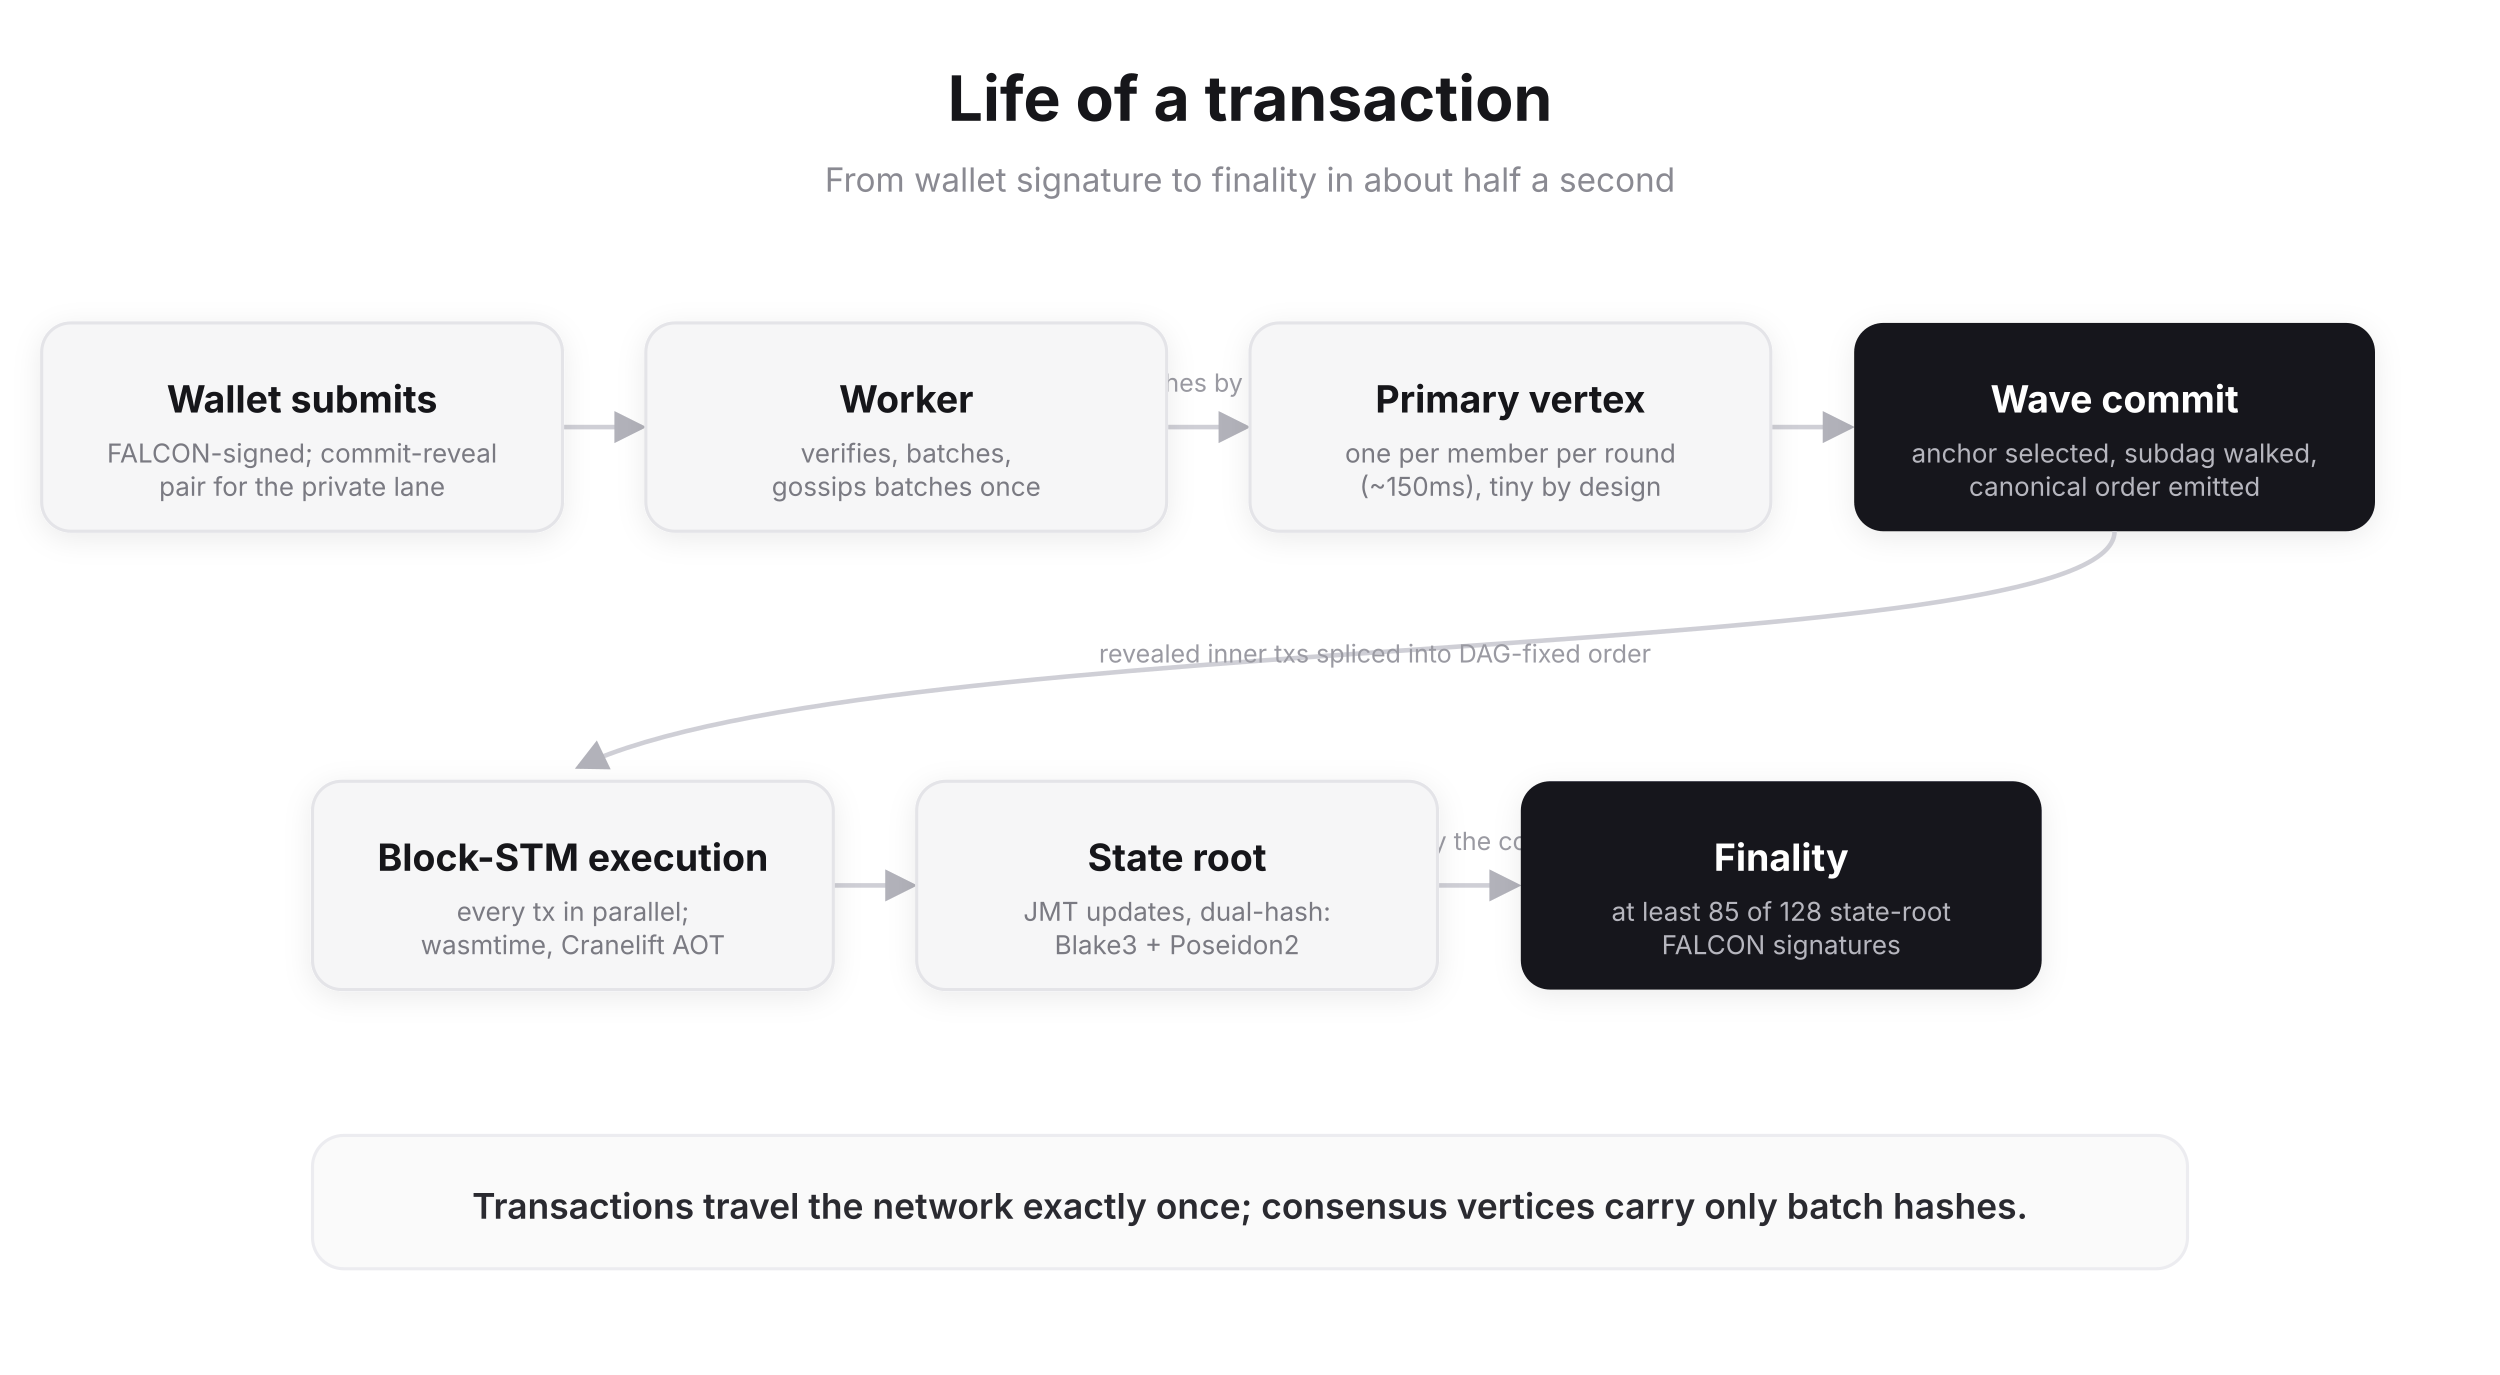
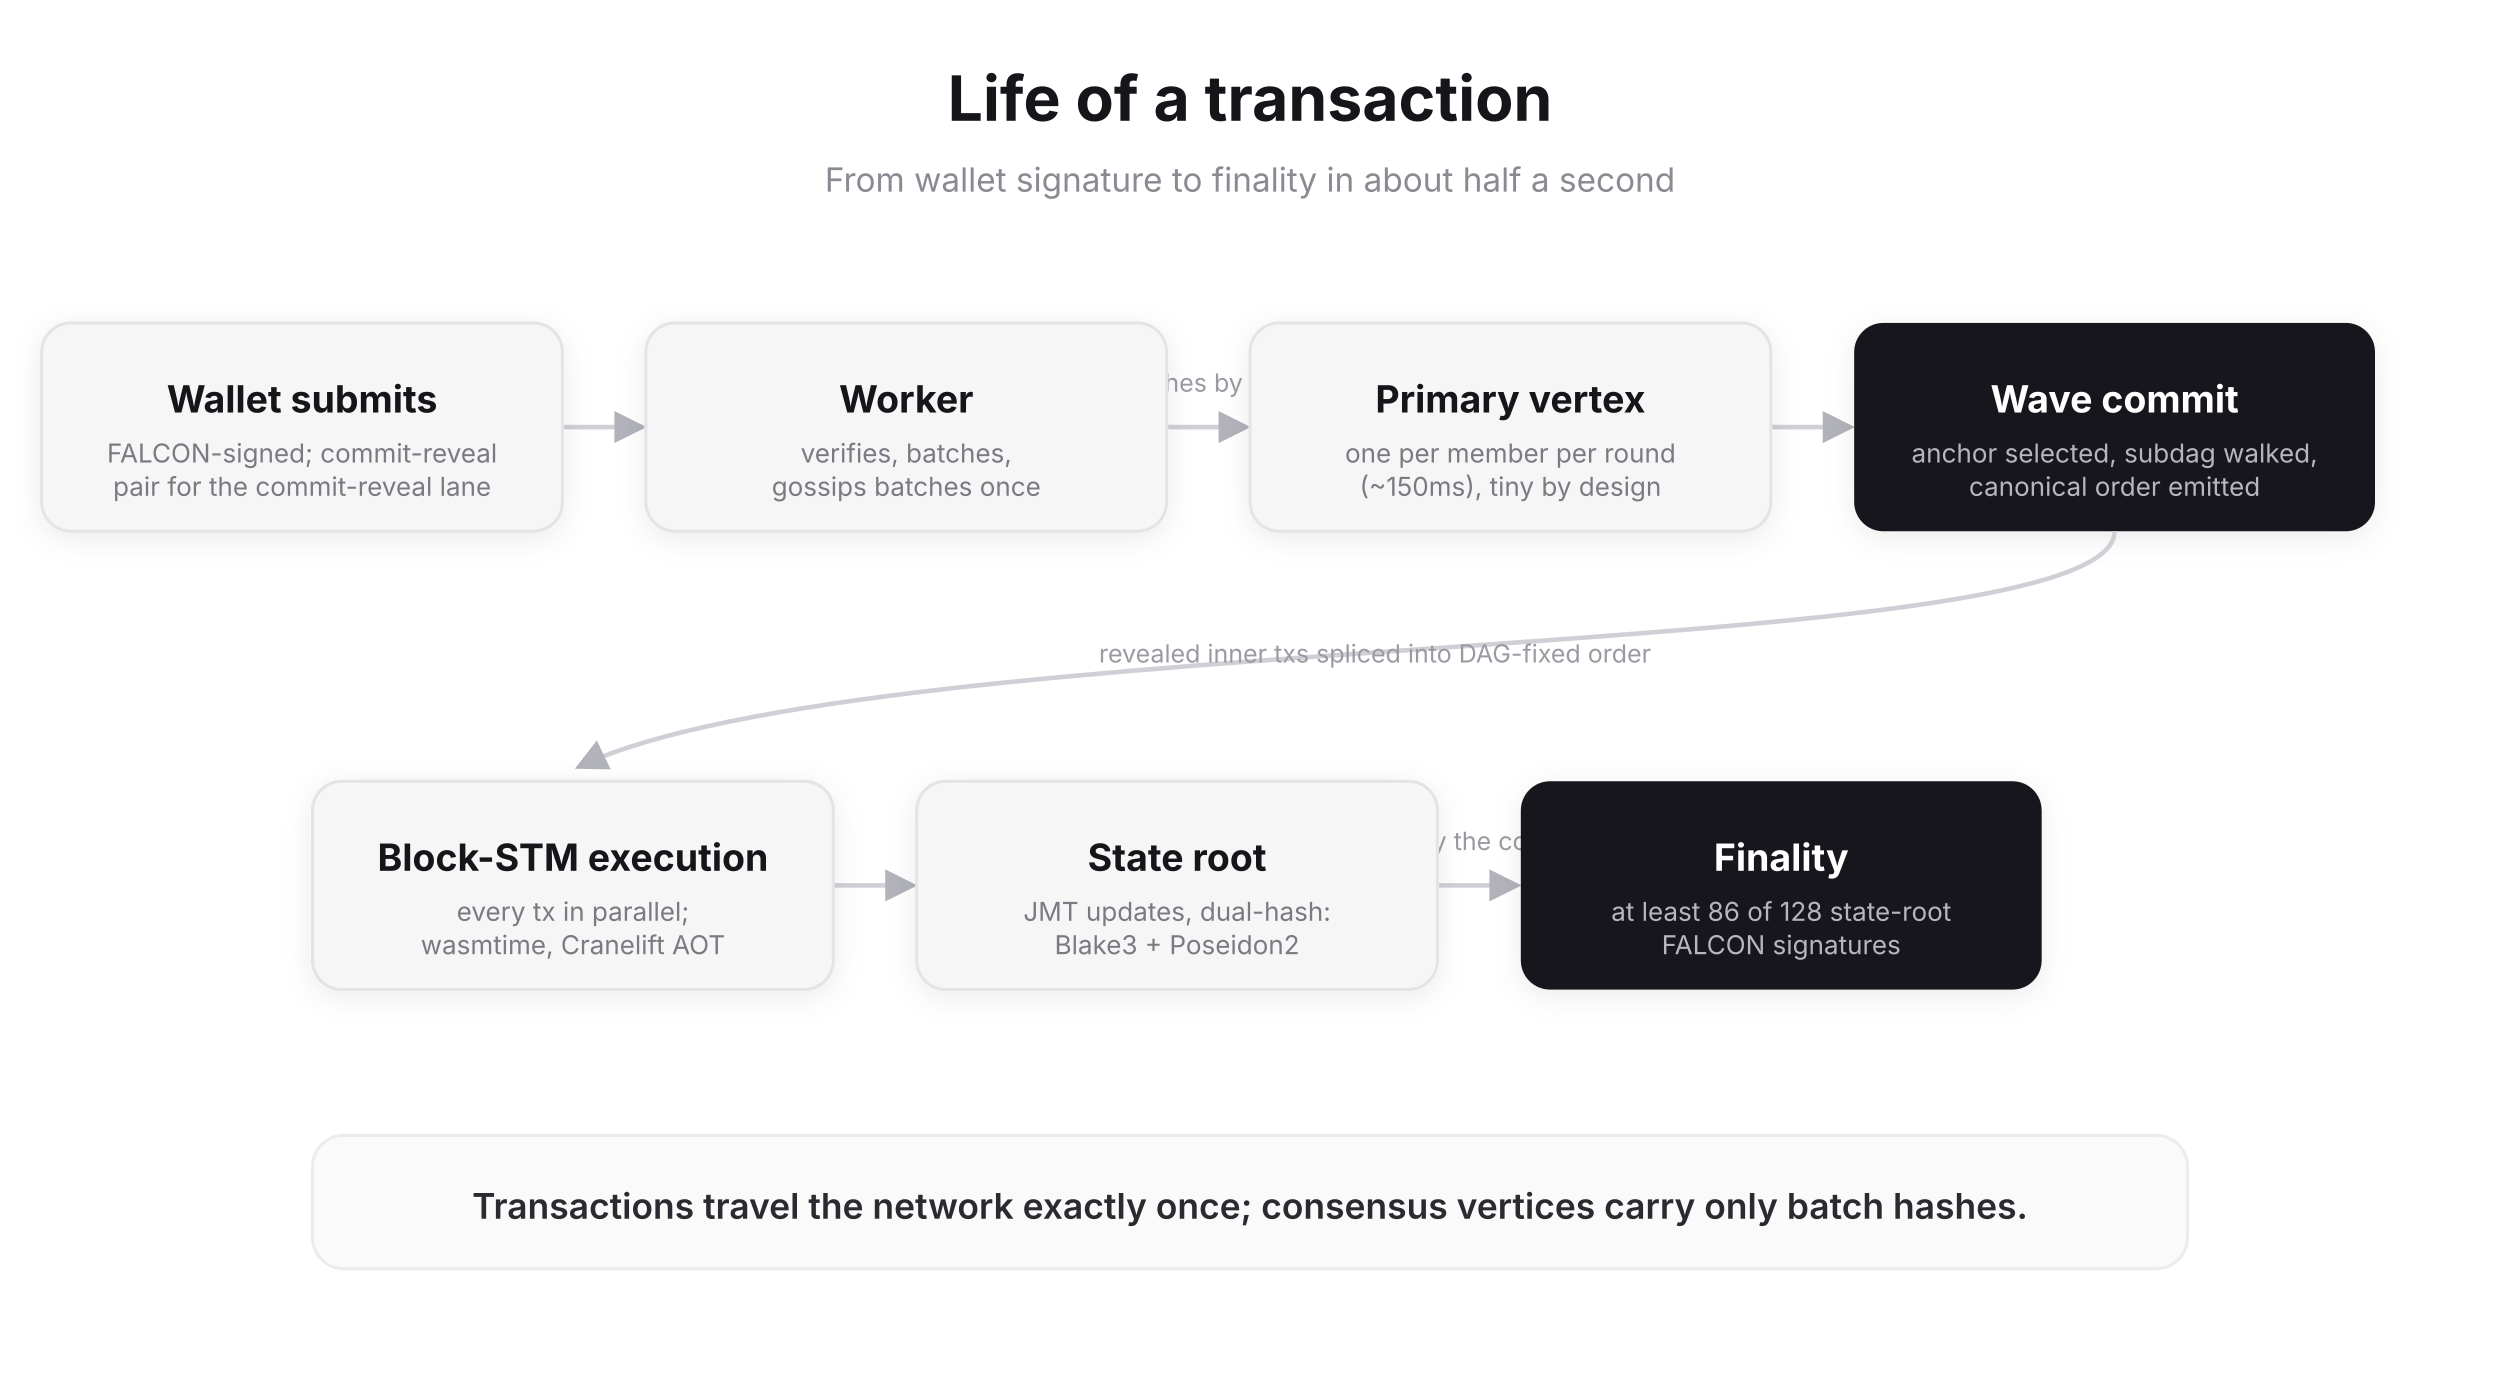
<svg xmlns="http://www.w3.org/2000/svg" width="1200" height="660" viewBox="0 0 1200 660" font-family="-apple-system, BlinkMacSystemFont, 'Segoe UI', Inter, Roboto, sans-serif">
  <defs>
    <filter id="sh" x="-30%" y="-30%" width="160%" height="160%">
      <feDropShadow dx="0" dy="3" stdDeviation="7" flood-color="#000000" flood-opacity="0.08" />
    </filter>
    <marker id="ar" viewBox="0 0 10 10" refX="8.5" refY="5" markerWidth="7" markerHeight="7" orient="auto-start-reverse">
      <path d="M0,0 L10,5 L0,10 z" fill="#b2b2ba" />
    </marker>
  </defs>
  <rect width="1200" height="660" fill="#ffffff" />
  <text x="600" y="58" text-anchor="middle" font-size="30" font-weight="700" fill="#16161a">Life of a transaction</text>
  <text x="600" y="92" text-anchor="middle" font-size="16" fill="#8a8a92">From wallet signature to finality in about half a second</text>
  <g stroke="#cfcfd6" stroke-width="2.2">
    <line x1="270" y1="205" x2="308" y2="205" marker-end="url(#ar)" />
    <line x1="560" y1="205" x2="598" y2="205" marker-end="url(#ar)" />
    <line x1="850" y1="205" x2="888" y2="205" marker-end="url(#ar)" />
  </g>
  <text x="579" y="188" text-anchor="middle" font-size="12" fill="#9a9aa2">batch hashes by reference</text>
  <g filter="url(#sh)">
    <rect x="20" y="155" width="250" height="100" rx="14" fill="#f6f6f7" stroke="#e4e4e8" stroke-width="1.5" />
  </g>
  <text x="145" y="198" text-anchor="middle" font-size="18" font-weight="650" fill="#16161a">Wallet submits</text>
  <text x="145" y="222" text-anchor="middle" font-size="12.5" fill="#7a7a82">FALCON-signed; commit-reveal</text>
-   <text x="145" y="238" text-anchor="middle" font-size="12.5" fill="#7a7a82">pair for the private lane</text>
+   <text x="145" y="238" text-anchor="middle" font-size="12.5" fill="#7a7a82">pair for the commit-reveal lane</text>
  <g filter="url(#sh)">
    <rect x="310" y="155" width="250" height="100" rx="14" fill="#f6f6f7" stroke="#e4e4e8" stroke-width="1.5" />
  </g>
  <text x="435" y="198" text-anchor="middle" font-size="18" font-weight="650" fill="#16161a">Worker</text>
  <text x="435" y="222" text-anchor="middle" font-size="12.5" fill="#7a7a82">verifies, batches,</text>
  <text x="435" y="238" text-anchor="middle" font-size="12.5" fill="#7a7a82">gossips batches once</text>
  <g filter="url(#sh)">
    <rect x="600" y="155" width="250" height="100" rx="14" fill="#f6f6f7" stroke="#e4e4e8" stroke-width="1.5" />
  </g>
  <text x="725" y="198" text-anchor="middle" font-size="18" font-weight="650" fill="#16161a">Primary vertex</text>
  <text x="725" y="222" text-anchor="middle" font-size="12.5" fill="#7a7a82">one per member per round</text>
  <text x="725" y="238" text-anchor="middle" font-size="12.5" fill="#7a7a82">(~150ms), tiny by design</text>
  <g filter="url(#sh)">
    <rect x="890" y="155" width="250" height="100" rx="14" fill="#16161a" />
  </g>
  <text x="1015" y="198" text-anchor="middle" font-size="18" font-weight="650" fill="#ffffff">Wave commit</text>
  <text x="1015" y="222" text-anchor="middle" font-size="12.5" fill="#b6b6be">anchor selected, subdag walked,</text>
  <text x="1015" y="238" text-anchor="middle" font-size="12.5" fill="#b6b6be">canonical order emitted</text>
  <path d="M1015,255 C1015,320 420,300 278,368" fill="none" stroke="#cfcfd6" stroke-width="2.2" marker-end="url(#ar)" />
  <text x="660" y="318" text-anchor="middle" font-size="12" fill="#9a9aa2">revealed inner txs spliced into DAG-fixed order</text>
  <g stroke="#cfcfd6" stroke-width="2.2">
    <line x1="400" y1="425" x2="438" y2="425" marker-end="url(#ar)" />
    <line x1="690" y1="425" x2="728" y2="425" marker-end="url(#ar)" />
  </g>
  <text x="709" y="408" text-anchor="middle" font-size="12" fill="#9a9aa2">signed by the committee</text>
  <g filter="url(#sh)">
    <rect x="150" y="375" width="250" height="100" rx="14" fill="#f6f6f7" stroke="#e4e4e8" stroke-width="1.5" />
  </g>
  <text x="275" y="418" text-anchor="middle" font-size="18" font-weight="650" fill="#16161a">Block-STM execution</text>
  <text x="275" y="442" text-anchor="middle" font-size="12.5" fill="#7a7a82">every tx in parallel;</text>
  <text x="275" y="458" text-anchor="middle" font-size="12.5" fill="#7a7a82">wasmtime, Cranelift AOT</text>
  <g filter="url(#sh)">
    <rect x="440" y="375" width="250" height="100" rx="14" fill="#f6f6f7" stroke="#e4e4e8" stroke-width="1.5" />
  </g>
  <text x="565" y="418" text-anchor="middle" font-size="18" font-weight="650" fill="#16161a">State root</text>
  <text x="565" y="442" text-anchor="middle" font-size="12.5" fill="#7a7a82">JMT updates, dual-hash:</text>
  <text x="565" y="458" text-anchor="middle" font-size="12.5" fill="#7a7a82">Blake3 + Poseidon2</text>
  <g filter="url(#sh)">
    <rect x="730" y="375" width="250" height="100" rx="14" fill="#16161a" />
  </g>
  <text x="855" y="418" text-anchor="middle" font-size="18" font-weight="650" fill="#ffffff">Finality</text>
-   <text x="855" y="442" text-anchor="middle" font-size="12.5" fill="#b6b6be">at least 85 of 128 state-root</text>
+   <text x="855" y="442" text-anchor="middle" font-size="12.5" fill="#b6b6be">at least 86 of 128 state-root</text>
  <text x="855" y="458" text-anchor="middle" font-size="12.5" fill="#b6b6be">FALCON signatures</text>
  <rect x="150" y="545" width="900" height="64" rx="15" fill="#fafafa" stroke="#ececf0" stroke-width="1.5" />
  <text x="600" y="585" text-anchor="middle" font-size="17" font-weight="600" fill="#2a2a30">Transactions travel the network exactly once; consensus vertices carry only batch hashes.</text>
</svg>
